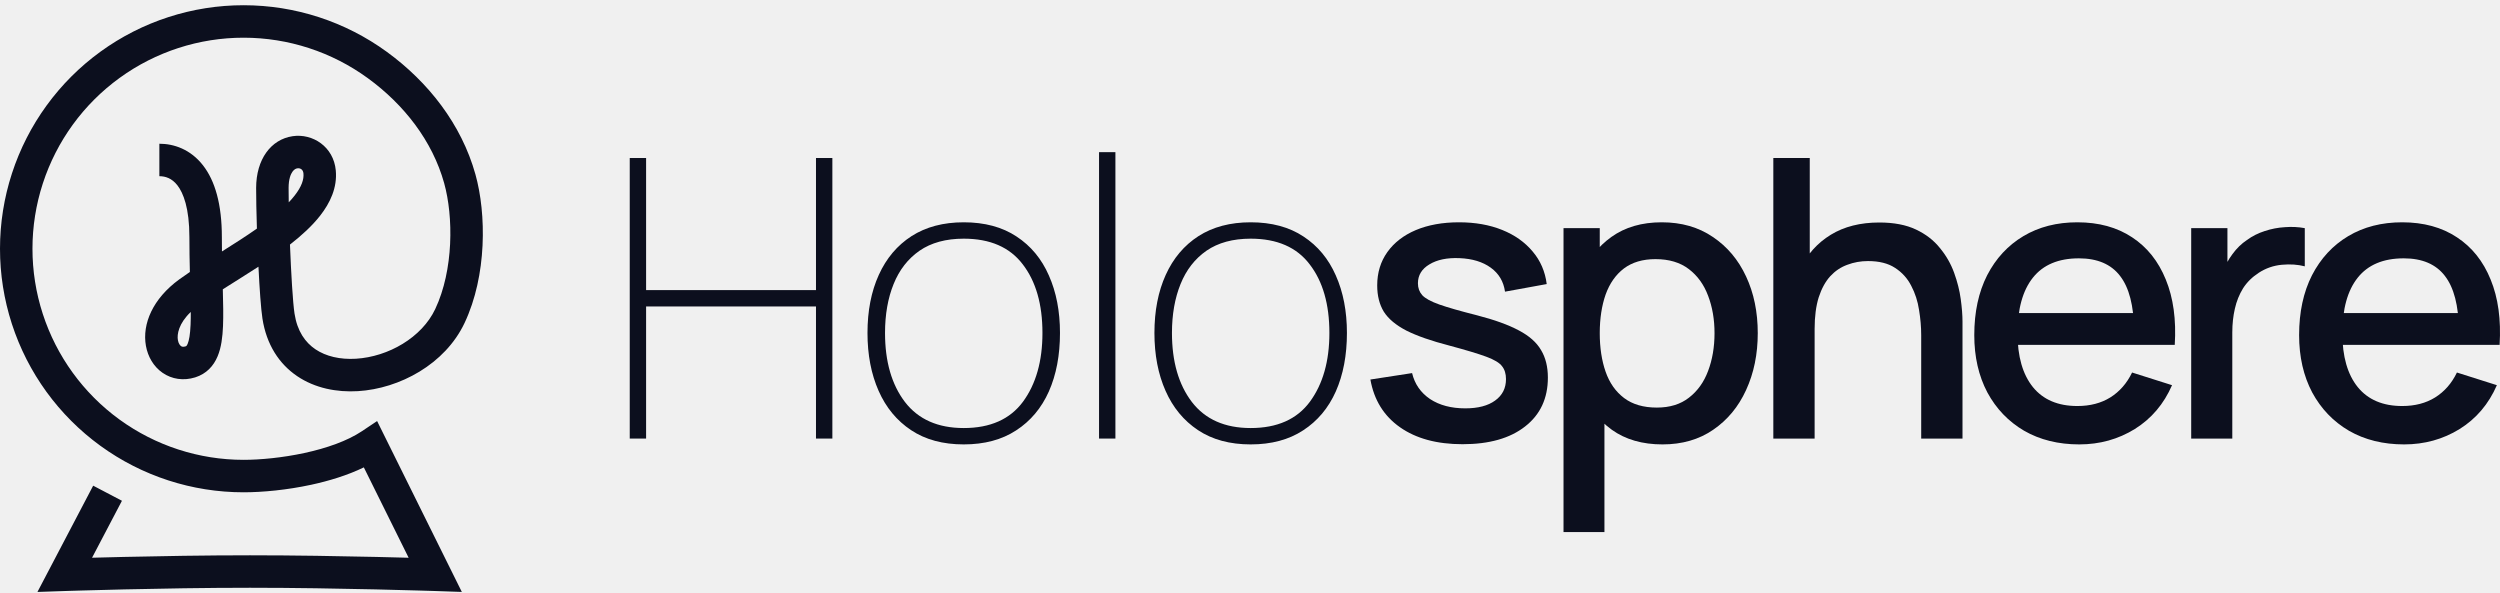
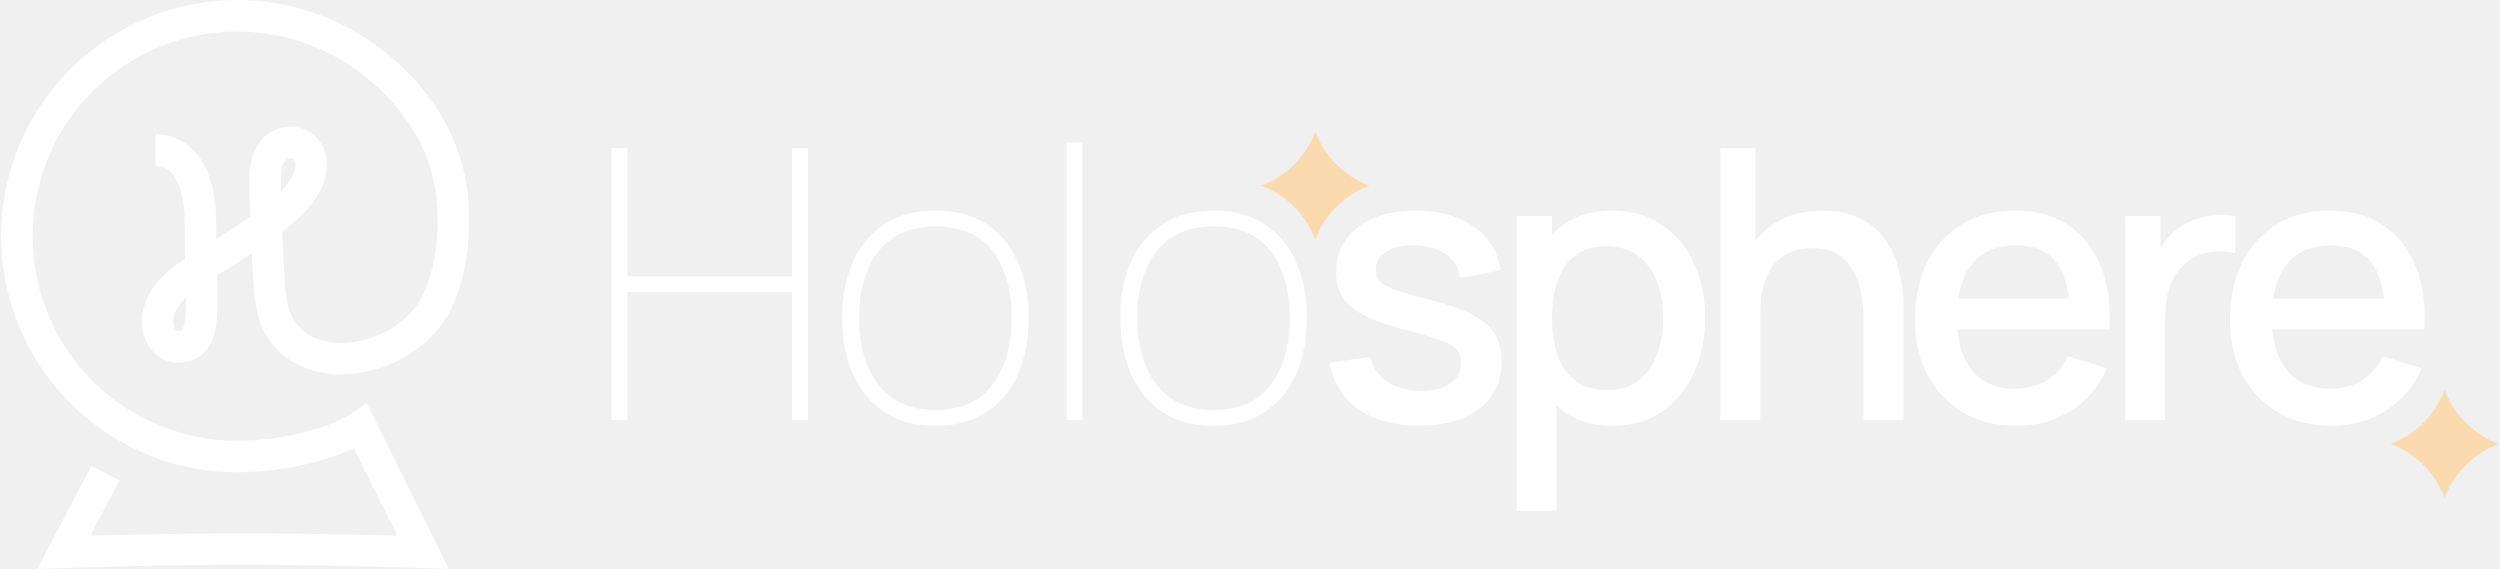
- <svg xmlns="http://www.w3.org/2000/svg" width="152" height="36" viewBox="0 0 152 36" fill="none">
-   <path fill-rule="evenodd" clip-rule="evenodd" d="M14.818 2.292C12.108 2.29 9.466 3.146 7.271 4.738C5.077 6.329 3.443 8.575 2.604 11.153C1.765 13.731 1.764 16.508 2.601 19.086C3.438 21.665 5.07 23.912 7.262 25.506C9.455 27.099 12.097 27.958 14.807 27.958C15.817 27.958 17.167 27.832 18.506 27.543C19.858 27.251 21.115 26.809 21.995 26.223L22.928 25.6L28.079 35.989L26.427 35.933L26.46 34.947C26.427 35.933 26.427 35.933 26.427 35.933L26.361 35.931C26.317 35.93 26.252 35.928 26.166 35.925C25.996 35.919 25.746 35.912 25.43 35.903C24.796 35.884 23.896 35.859 22.827 35.835C20.689 35.786 17.882 35.736 15.2 35.736C12.518 35.736 9.711 35.786 7.572 35.835C6.504 35.859 5.603 35.884 4.97 35.903C4.653 35.912 4.403 35.919 4.233 35.925C4.148 35.928 4.082 35.93 4.038 35.931L3.972 35.933C3.972 35.933 3.972 35.933 3.939 34.947L3.972 35.933L2.277 35.99L5.665 29.529L7.414 30.447L5.597 33.91C6.141 33.895 6.795 33.878 7.527 33.861C9.673 33.812 12.496 33.762 15.2 33.762C17.903 33.762 20.727 33.812 22.872 33.861C23.624 33.878 24.293 33.896 24.845 33.911L22.121 28.416C21.133 28.897 20.009 29.238 18.923 29.473C17.448 29.792 15.957 29.932 14.807 29.932C11.679 29.932 8.632 28.942 6.102 27.103C3.572 25.264 1.689 22.671 0.723 19.696C-0.242 16.721 -0.241 13.516 0.727 10.542C1.695 7.568 3.58 4.976 6.112 3.139C8.644 1.303 11.692 0.315 14.82 0.318C17.948 0.32 20.995 1.313 23.523 3.155C26.027 4.978 28.052 7.54 28.907 10.605C29.572 12.99 29.614 16.74 28.245 19.638C27.063 22.141 24.298 23.629 21.761 23.782C20.472 23.86 19.153 23.601 18.073 22.873C16.971 22.129 16.2 20.95 15.956 19.367C15.866 18.784 15.781 17.567 15.714 16.216C15.287 16.494 14.858 16.764 14.445 17.024C14.398 17.053 14.352 17.082 14.306 17.111C14.045 17.275 13.791 17.434 13.547 17.589C13.57 18.43 13.586 19.188 13.559 19.83C13.531 20.485 13.456 21.127 13.231 21.663C12.984 22.255 12.547 22.731 11.869 22.944C11.162 23.165 10.449 23.059 9.882 22.665C9.33 22.282 8.989 21.68 8.872 21.027C8.634 19.693 9.292 18.16 10.893 16.991C11.098 16.842 11.316 16.69 11.544 16.537C11.528 15.891 11.515 15.183 11.515 14.418C11.515 12.65 11.145 11.727 10.785 11.266C10.451 10.837 10.054 10.713 9.689 10.713V8.739C10.571 8.739 11.581 9.076 12.342 10.052C13.076 10.994 13.489 12.417 13.489 14.418C13.489 14.717 13.491 15.008 13.495 15.289C14.221 14.833 14.947 14.371 15.62 13.899C15.59 12.944 15.573 12.061 15.573 11.429C15.573 9.688 16.472 8.474 17.795 8.28C19.007 8.103 20.281 8.914 20.416 10.362C20.514 11.414 20.066 12.345 19.466 13.111C18.973 13.741 18.326 14.328 17.63 14.87C17.7 16.632 17.804 18.397 17.907 19.066C18.073 20.142 18.561 20.82 19.177 21.236C19.816 21.667 20.677 21.869 21.642 21.811C23.61 21.692 25.645 20.521 26.46 18.795C27.585 16.413 27.571 13.165 27.005 11.135C26.292 8.576 24.577 6.364 22.361 4.751C20.17 3.155 17.529 2.294 14.818 2.292ZM17.555 12.303C17.687 12.166 17.805 12.03 17.911 11.894C18.348 11.337 18.483 10.899 18.45 10.546C18.429 10.314 18.266 10.207 18.081 10.234C17.998 10.246 17.889 10.291 17.786 10.434C17.679 10.581 17.547 10.881 17.547 11.429C17.547 11.685 17.55 11.981 17.555 12.303ZM11.599 18.966C10.855 19.677 10.755 20.337 10.816 20.68C10.854 20.895 10.949 21.002 11.008 21.044C11.051 21.074 11.126 21.108 11.278 21.06C11.28 21.059 11.282 21.058 11.285 21.058C11.318 21.048 11.353 21.038 11.41 20.902C11.494 20.701 11.561 20.349 11.587 19.746C11.597 19.509 11.6 19.25 11.599 18.966Z" fill="#0C0F1E" />
-   <path d="M38.288 26.665V9.607H39.283V17.638H49.612V9.607H50.608V26.665H49.612V18.633H39.283V26.665H38.288Z" fill="#0C0F1E" />
-   <path d="M58.595 27.02C57.332 27.02 56.266 26.732 55.397 26.155C54.528 25.579 53.869 24.781 53.419 23.762C52.969 22.744 52.743 21.571 52.743 20.244C52.743 18.902 52.972 17.725 53.431 16.714C53.889 15.703 54.552 14.918 55.421 14.357C56.297 13.796 57.355 13.516 58.595 13.516C59.867 13.516 60.937 13.804 61.806 14.38C62.674 14.949 63.33 15.739 63.772 16.75C64.222 17.761 64.447 18.925 64.447 20.244C64.447 21.595 64.222 22.779 63.772 23.798C63.322 24.809 62.658 25.599 61.782 26.167C60.913 26.736 59.851 27.02 58.595 27.02ZM58.595 26.025C60.206 26.025 61.407 25.492 62.197 24.426C62.986 23.352 63.381 21.958 63.381 20.244C63.381 18.499 62.982 17.109 62.185 16.074C61.395 15.032 60.199 14.511 58.595 14.511C57.514 14.511 56.617 14.756 55.906 15.245C55.203 15.735 54.678 16.41 54.331 17.271C53.983 18.132 53.81 19.123 53.81 20.244C53.81 21.982 54.212 23.379 55.018 24.438C55.831 25.496 57.024 26.025 58.595 26.025Z" fill="#0C0F1E" />
-   <path d="M66.822 26.665V9.251H67.817V26.665H66.822Z" fill="#0C0F1E" />
-   <path d="M76.041 27.02C74.778 27.02 73.711 26.732 72.843 26.155C71.974 25.579 71.315 24.781 70.865 23.762C70.414 22.744 70.189 21.571 70.189 20.244C70.189 18.902 70.418 17.725 70.876 16.714C71.334 15.703 71.998 14.918 72.866 14.357C73.743 13.796 74.801 13.516 76.041 13.516C77.313 13.516 78.383 13.804 79.251 14.38C80.12 14.949 80.775 15.739 81.218 16.75C81.668 17.761 81.893 18.925 81.893 20.244C81.893 21.595 81.668 22.779 81.218 23.798C80.768 24.809 80.104 25.599 79.228 26.167C78.359 26.736 77.297 27.02 76.041 27.02ZM76.041 26.025C77.652 26.025 78.853 25.492 79.642 24.426C80.432 23.352 80.827 21.958 80.827 20.244C80.827 18.499 80.428 17.109 79.63 16.074C78.841 15.032 77.644 14.511 76.041 14.511C74.959 14.511 74.063 14.756 73.352 15.245C72.649 15.735 72.124 16.41 71.777 17.271C71.429 18.132 71.255 19.123 71.255 20.244C71.255 21.982 71.658 23.379 72.464 24.438C73.277 25.496 74.47 26.025 76.041 26.025Z" fill="#0C0F1E" />
-   <path d="M88.923 27.008C87.367 27.008 86.1 26.665 85.12 25.977C84.141 25.291 83.541 24.323 83.32 23.075L85.855 22.684C86.013 23.348 86.376 23.873 86.945 24.26C87.521 24.639 88.236 24.828 89.088 24.828C89.862 24.828 90.467 24.671 90.901 24.355C91.343 24.039 91.564 23.604 91.564 23.052C91.564 22.728 91.485 22.467 91.327 22.27C91.177 22.064 90.858 21.871 90.368 21.689C89.878 21.508 89.132 21.283 88.129 21.014C87.031 20.73 86.159 20.426 85.511 20.102C84.871 19.77 84.413 19.387 84.137 18.953C83.868 18.511 83.734 17.978 83.734 17.354C83.734 16.58 83.94 15.905 84.35 15.328C84.761 14.752 85.337 14.305 86.08 13.99C86.83 13.674 87.707 13.516 88.71 13.516C89.689 13.516 90.561 13.67 91.327 13.978C92.093 14.286 92.713 14.724 93.187 15.293C93.661 15.853 93.945 16.513 94.04 17.271L91.505 17.733C91.418 17.117 91.13 16.631 90.64 16.276C90.151 15.92 89.515 15.727 88.733 15.695C87.983 15.664 87.375 15.79 86.909 16.074C86.443 16.351 86.21 16.734 86.21 17.224C86.21 17.508 86.297 17.749 86.471 17.946C86.652 18.143 87 18.333 87.513 18.515C88.026 18.696 88.784 18.913 89.787 19.166C90.862 19.443 91.714 19.751 92.346 20.09C92.978 20.422 93.428 20.821 93.697 21.287C93.973 21.745 94.111 22.301 94.111 22.957C94.111 24.22 93.649 25.212 92.725 25.93C91.809 26.649 90.542 27.008 88.923 27.008Z" fill="#0C0F1E" />
-   <path d="M101.08 27.02C99.856 27.02 98.829 26.724 98 26.131C97.171 25.531 96.543 24.722 96.116 23.703C95.69 22.684 95.477 21.535 95.477 20.256C95.477 18.977 95.686 17.828 96.104 16.809C96.531 15.79 97.155 14.989 97.976 14.404C98.805 13.812 99.824 13.516 101.032 13.516C102.233 13.516 103.267 13.812 104.136 14.404C105.012 14.989 105.688 15.79 106.162 16.809C106.635 17.82 106.872 18.969 106.872 20.256C106.872 21.535 106.635 22.688 106.162 23.715C105.696 24.734 105.028 25.539 104.16 26.131C103.299 26.724 102.272 27.02 101.08 27.02ZM95.062 32.351V13.871H97.265V23.075H97.55V32.351H95.062ZM100.736 24.781C101.526 24.781 102.177 24.58 102.691 24.177C103.212 23.774 103.599 23.233 103.852 22.554C104.112 21.867 104.243 21.101 104.243 20.256C104.243 19.419 104.112 18.661 103.852 17.982C103.599 17.302 103.208 16.762 102.679 16.359C102.15 15.956 101.475 15.755 100.653 15.755C99.879 15.755 99.24 15.944 98.734 16.323C98.237 16.702 97.865 17.231 97.621 17.91C97.384 18.59 97.265 19.372 97.265 20.256C97.265 21.14 97.384 21.922 97.621 22.602C97.858 23.281 98.233 23.814 98.746 24.201C99.259 24.588 99.923 24.781 100.736 24.781Z" fill="#0C0F1E" />
-   <path d="M116.809 26.665V20.375C116.809 19.877 116.765 19.368 116.678 18.846C116.599 18.317 116.441 17.828 116.204 17.378C115.975 16.927 115.648 16.564 115.221 16.288C114.803 16.011 114.254 15.873 113.575 15.873C113.132 15.873 112.714 15.948 112.319 16.098C111.924 16.24 111.577 16.473 111.277 16.797C110.984 17.121 110.751 17.547 110.578 18.076C110.412 18.605 110.329 19.249 110.329 20.007L108.789 19.427C108.789 18.266 109.006 17.243 109.44 16.359C109.875 15.466 110.499 14.771 111.312 14.274C112.125 13.776 113.109 13.528 114.262 13.528C115.146 13.528 115.889 13.67 116.489 13.954C117.089 14.238 117.575 14.613 117.946 15.079C118.325 15.537 118.613 16.039 118.81 16.584C119.008 17.129 119.142 17.662 119.213 18.183C119.284 18.704 119.32 19.162 119.32 19.557V26.665H116.809ZM107.818 26.665V9.607H110.033V18.811H110.329V26.665H107.818Z" fill="#0C0F1E" />
-   <path d="M126.421 27.02C125.15 27.02 124.032 26.744 123.069 26.191C122.113 25.63 121.367 24.852 120.83 23.857C120.301 22.854 120.036 21.693 120.036 20.375C120.036 18.977 120.297 17.764 120.818 16.738C121.347 15.711 122.082 14.918 123.021 14.357C123.961 13.796 125.055 13.516 126.303 13.516C127.606 13.516 128.715 13.82 129.631 14.428C130.547 15.028 131.23 15.885 131.681 16.998C132.139 18.112 132.32 19.435 132.225 20.967H129.75V20.067C129.734 18.582 129.45 17.484 128.897 16.773C128.352 16.063 127.519 15.707 126.397 15.707C125.157 15.707 124.226 16.098 123.602 16.88C122.978 17.662 122.666 18.791 122.666 20.268C122.666 21.674 122.978 22.763 123.602 23.537C124.226 24.303 125.126 24.686 126.303 24.686C127.077 24.686 127.744 24.513 128.305 24.165C128.873 23.81 129.315 23.304 129.631 22.649L132.06 23.419C131.562 24.564 130.808 25.452 129.797 26.084C128.786 26.708 127.661 27.02 126.421 27.02ZM121.86 20.967V19.036H130.994V20.967H121.86Z" fill="#0C0F1E" />
-   <path d="M133.225 26.665V13.871H135.428V16.975L135.12 16.572C135.278 16.161 135.483 15.786 135.736 15.447C135.989 15.099 136.281 14.815 136.613 14.594C136.936 14.357 137.296 14.175 137.691 14.049C138.093 13.915 138.504 13.836 138.923 13.812C139.341 13.78 139.744 13.8 140.131 13.871V16.193C139.712 16.082 139.246 16.051 138.733 16.098C138.228 16.145 137.762 16.307 137.335 16.584C136.933 16.844 136.613 17.16 136.376 17.532C136.147 17.903 135.981 18.317 135.878 18.775C135.776 19.225 135.724 19.703 135.724 20.209V26.665H133.225Z" fill="#0C0F1E" />
-   <path d="M146.171 27.02C144.9 27.02 143.782 26.744 142.819 26.191C141.863 25.63 141.117 24.852 140.58 23.857C140.051 22.854 139.786 21.693 139.786 20.375C139.786 18.977 140.047 17.764 140.568 16.738C141.097 15.711 141.832 14.918 142.771 14.357C143.711 13.796 144.805 13.516 146.053 13.516C147.356 13.516 148.465 13.82 149.381 14.428C150.297 15.028 150.981 15.885 151.431 16.998C151.889 18.112 152.07 19.435 151.976 20.967H149.5V20.067C149.484 18.582 149.2 17.484 148.647 16.773C148.102 16.063 147.269 15.707 146.147 15.707C144.908 15.707 143.976 16.098 143.352 16.88C142.728 17.662 142.416 18.791 142.416 20.268C142.416 21.674 142.728 22.763 143.352 23.537C143.976 24.303 144.876 24.686 146.053 24.686C146.827 24.686 147.494 24.513 148.055 24.165C148.623 23.81 149.066 23.304 149.381 22.649L151.81 23.419C151.312 24.564 150.558 25.452 149.547 26.084C148.536 26.708 147.411 27.02 146.171 27.02ZM141.611 20.967V19.036H150.744V20.967H141.611Z" fill="#0C0F1E" />
+ <svg xmlns="http://www.w3.org/2000/svg" width="1718" height="391" viewBox="0 0 1718 391" fill="none">
+   <path fill-rule="evenodd" clip-rule="evenodd" d="M163.13 21.681C133.428 21.656 104.48 31.036 80.438 48.478C56.396 65.92 38.495 90.528 29.301 118.772C20.108 147.016 20.095 177.446 29.263 205.698C38.432 233.95 56.312 258.573 80.339 276.036C104.366 293.499 133.305 302.905 163.008 302.905C174.069 302.905 188.866 301.53 203.535 298.36C218.346 295.16 232.122 290.32 241.762 283.893L251.991 277.074L308.427 390.901L290.33 390.293L290.693 379.482C290.33 390.293 290.33 390.293 290.33 390.293L290.328 390.292L289.603 390.269C289.121 390.253 288.405 390.23 287.471 390.2C285.603 390.141 282.867 390.057 279.397 389.956C272.458 389.754 262.589 389.484 250.88 389.214C227.45 388.674 196.696 388.135 167.308 388.135C137.92 388.135 107.166 388.674 83.736 389.214C72.026 389.484 62.158 389.754 55.218 389.956C51.749 390.057 49.013 390.141 47.145 390.2C46.211 390.23 45.495 390.253 45.012 390.269L44.288 390.292L44.286 390.293C44.286 390.293 44.286 390.293 43.922 379.482L44.286 390.293L25.712 390.917L62.84 320.125L81.998 330.173L62.095 368.12C68.052 367.957 75.215 367.772 83.238 367.587C106.749 367.046 137.687 366.503 167.308 366.503C196.929 366.503 227.867 367.046 251.378 367.587C259.614 367.777 266.944 367.967 272.994 368.133L243.143 307.927C232.324 313.195 220.009 316.932 208.105 319.505C191.939 322.998 175.61 324.537 163.008 324.537C128.736 324.537 95.344 313.684 67.621 293.535C39.897 273.385 19.267 244.974 8.687 212.376C-1.892 179.777 -1.877 144.666 8.731 112.076C19.339 79.487 39.994 51.094 67.735 30.968C95.475 10.843 128.877 0.019 163.149 0.049C197.421 0.079 230.804 10.961 258.51 31.134C285.948 51.113 308.135 79.184 317.5 112.769C324.786 138.898 325.245 179.991 310.25 211.743C297.295 239.174 267 255.469 239.195 257.148C225.075 258.001 210.627 255.17 198.794 247.189C186.714 239.041 178.272 226.119 175.594 208.774C174.606 202.381 173.675 189.057 172.941 174.251C168.259 177.3 163.567 180.255 159.037 183.099C158.525 183.42 158.016 183.739 157.51 184.057C154.652 185.85 151.875 187.593 149.203 189.29C149.452 198.512 149.632 206.815 149.332 213.846C149.026 221.023 148.196 228.063 145.741 233.935C143.032 240.415 138.246 245.632 130.811 247.964C123.066 250.394 115.258 249.233 109.038 244.913C102.992 240.714 99.257 234.12 97.979 226.963C95.37 212.349 102.579 195.548 120.114 182.746C122.36 181.106 124.754 179.443 127.252 177.763C127.077 170.686 126.931 162.933 126.931 154.545C126.931 135.178 122.876 125.066 118.933 120.008C115.275 115.315 110.927 113.95 106.922 113.95V92.318C116.595 92.318 127.66 96.016 135.994 106.708C144.044 117.034 148.563 132.627 148.563 154.545C148.563 157.826 148.586 161.008 148.625 164.093C156.58 159.095 164.542 154.038 171.917 148.86C171.587 138.394 171.396 128.723 171.396 121.794C171.396 102.722 181.249 89.414 195.743 87.294C209.028 85.351 222.983 94.243 224.463 110.108C225.539 121.635 220.627 131.831 214.054 140.229C208.651 147.134 201.559 153.563 193.941 159.495C194.702 178.805 195.841 198.143 196.973 205.473C198.793 217.262 204.137 224.699 210.891 229.255C217.892 233.977 227.325 236.193 237.891 235.555C259.459 234.253 281.759 221.415 290.689 202.505C303.014 176.408 302.865 140.823 296.663 118.58C288.844 90.541 270.055 66.3 245.776 48.622C221.764 31.138 192.833 21.707 163.13 21.681ZM193.12 131.378C194.556 129.871 195.86 128.377 197.019 126.896C201.8 120.787 203.286 115.996 202.924 112.118C202.687 109.576 200.901 108.403 198.874 108.699C197.971 108.831 196.773 109.333 195.645 110.889C194.47 112.509 193.028 115.797 193.028 121.794C193.028 124.604 193.06 127.841 193.12 131.378ZM127.854 204.385C119.703 212.172 118.604 219.403 119.275 223.16C119.696 225.52 120.728 226.694 121.378 227.145C121.853 227.475 122.669 227.847 124.336 227.324C124.361 227.316 124.386 227.308 124.411 227.301C124.774 227.193 125.161 227.079 125.783 225.591C126.702 223.393 127.438 219.531 127.72 212.924C127.83 210.329 127.867 207.493 127.854 204.385Z" fill="white" />
+   <path d="M420.287 288.735V101.829H431.19V189.831H544.371V101.829H555.274V288.735H544.371V200.733H431.19V288.735H420.287Z" fill="white" />
+   <path d="M642.797 292.629C628.952 292.629 617.27 289.47 607.752 283.153C598.234 276.837 591.008 268.097 586.076 256.935C581.144 245.772 578.678 232.923 578.678 218.386C578.678 203.675 581.187 190.782 586.206 179.707C591.225 168.631 598.493 160.021 608.011 153.877C617.616 147.734 629.211 144.662 642.797 144.662C656.728 144.662 668.453 147.82 677.971 154.137C687.489 160.367 694.671 169.02 699.517 180.096C704.449 191.172 706.915 203.935 706.915 218.386C706.915 233.182 704.449 246.162 699.517 257.324C694.585 268.4 687.316 277.053 677.711 283.283C668.193 289.513 656.555 292.629 642.797 292.629ZM642.797 281.726C660.449 281.726 673.601 275.885 682.254 264.203C690.907 252.435 695.234 237.163 695.234 218.386C695.234 199.262 690.864 184.033 682.125 172.698C673.472 161.276 660.362 155.565 642.797 155.565C630.942 155.565 621.121 158.247 613.333 163.612C605.632 168.977 599.878 176.375 596.07 185.807C592.263 195.239 590.359 206.098 590.359 218.386C590.359 237.422 594.772 252.738 603.598 264.333C612.511 275.928 625.577 281.726 642.797 281.726Z" fill="white" />
+   <path d="M732.931 288.735V97.936H743.834V288.735H732.931Z" fill="white" />
+   <path d="M833.951 292.629C820.106 292.629 808.424 289.47 798.906 283.153C789.388 276.837 782.162 268.097 777.23 256.935C772.298 245.772 769.832 232.923 769.832 218.386C769.832 203.675 772.341 190.782 777.36 179.707C782.379 168.631 789.647 160.021 799.165 153.877C808.77 147.734 820.365 144.662 833.951 144.662C847.882 144.662 859.607 147.82 869.125 154.137C878.643 160.367 885.826 169.02 890.671 180.096C895.603 191.172 898.07 203.935 898.07 218.386C898.07 233.182 895.603 246.162 890.671 257.324C885.739 268.4 878.47 277.053 868.866 283.283C859.347 289.513 847.709 292.629 833.951 292.629ZM833.951 281.726C851.603 281.726 864.755 275.885 873.408 264.203C882.061 252.435 886.388 237.163 886.388 218.386C886.388 199.262 882.018 184.033 873.279 172.698C864.626 161.276 851.516 155.565 833.951 155.565C822.096 155.565 812.275 158.247 804.487 163.612C796.786 168.977 791.032 176.375 787.224 185.807C783.417 195.239 781.513 206.098 781.513 218.386C781.513 237.422 785.926 252.738 794.752 264.333C803.665 275.928 816.731 281.726 833.951 281.726Z" fill="white" />
+   <path d="M975.095 292.499C958.048 292.499 944.16 288.735 933.431 281.207C922.701 273.678 916.125 263.078 913.702 249.407L941.478 245.123C943.209 252.392 947.189 258.146 953.419 262.386C959.736 266.54 967.567 268.616 976.912 268.616C985.392 268.616 992.012 266.886 996.771 263.425C1001.62 259.963 1004.04 255.204 1004.04 249.147C1004.04 245.599 1003.17 242.744 1001.44 240.581C999.799 238.331 996.295 236.211 990.93 234.221C985.565 232.23 977.388 229.764 966.399 226.822C954.371 223.707 944.809 220.376 937.714 216.828C930.705 213.194 925.686 208.997 922.658 204.238C919.716 199.392 918.245 193.551 918.245 186.715C918.245 178.236 920.494 170.837 924.994 164.521C929.493 158.204 935.81 153.315 943.944 149.854C952.164 146.392 961.769 144.662 972.759 144.662C983.488 144.662 993.05 146.349 1001.44 149.724C1009.84 153.099 1016.63 157.901 1021.82 164.131C1027.01 170.275 1030.13 177.5 1031.17 185.807L1003.39 190.869C1002.44 184.12 999.28 178.798 993.915 174.904C988.55 171.01 981.585 168.89 973.018 168.544C964.798 168.198 958.135 169.583 953.03 172.698C947.924 175.726 945.372 179.923 945.372 185.288C945.372 188.403 946.324 191.042 948.227 193.205C950.218 195.369 954.025 197.445 959.649 199.435C965.274 201.426 973.581 203.805 984.57 206.574C996.338 209.603 1005.68 212.977 1012.61 216.698C1019.53 220.332 1024.46 224.702 1027.4 229.808C1030.43 234.826 1031.95 240.927 1031.95 248.109C1031.95 261.954 1026.88 272.813 1016.76 280.687C1006.72 288.562 992.834 292.499 975.095 292.499Z" fill="white" />
+   <path d="M1108.3 292.629C1094.89 292.629 1083.64 289.384 1074.55 282.894C1065.47 276.318 1058.59 267.448 1053.92 256.286C1049.24 245.123 1046.91 232.533 1046.91 218.515C1046.91 204.497 1049.2 191.907 1053.79 180.745C1058.46 169.583 1065.29 160.8 1074.29 154.396C1083.38 147.907 1094.54 144.662 1107.78 144.662C1120.93 144.662 1132.27 147.907 1141.79 154.396C1151.39 160.8 1158.79 169.583 1163.98 180.745C1169.17 191.821 1171.77 204.411 1171.77 218.515C1171.77 232.533 1169.17 245.167 1163.98 256.416C1158.88 267.578 1151.56 276.404 1142.05 282.894C1132.61 289.384 1121.37 292.629 1108.3 292.629ZM1042.36 351.036V148.556H1066.51V249.407H1069.62V351.036H1042.36ZM1104.54 268.097C1113.19 268.097 1120.33 265.891 1125.95 261.478C1131.66 257.065 1135.9 251.137 1138.67 243.696C1141.53 236.168 1142.95 227.774 1142.95 218.515C1142.95 209.343 1141.53 201.036 1138.67 193.595C1135.9 186.153 1131.62 180.226 1125.82 175.813C1120.02 171.4 1112.63 169.193 1103.63 169.193C1095.15 169.193 1088.14 171.27 1082.6 175.423C1077.15 179.577 1073.08 185.374 1070.4 192.816C1067.8 200.257 1066.51 208.824 1066.51 218.515C1066.51 228.207 1067.8 236.773 1070.4 244.215C1072.99 251.656 1077.11 257.497 1082.73 261.737C1088.35 265.977 1095.62 268.097 1104.54 268.097Z" fill="white" />
+   <path d="M1280.64 288.735V219.813C1280.64 214.362 1280.17 208.781 1279.21 203.07C1278.35 197.272 1276.62 191.907 1274.02 186.975C1271.51 182.043 1267.92 178.062 1263.25 175.034C1258.66 172.005 1252.65 170.491 1245.21 170.491C1240.36 170.491 1235.78 171.313 1231.45 172.957C1227.12 174.515 1223.32 177.067 1220.03 180.615C1216.83 184.163 1214.27 188.835 1212.37 194.633C1210.55 200.431 1209.64 207.483 1209.64 215.79L1192.77 209.43C1192.77 196.71 1195.15 185.504 1199.91 175.813C1204.67 166.035 1211.5 158.42 1220.42 152.969C1229.33 147.517 1240.1 144.792 1252.74 144.792C1262.43 144.792 1270.56 146.349 1277.14 149.464C1283.71 152.579 1289.03 156.69 1293.1 161.795C1297.26 166.814 1300.41 172.308 1302.58 178.279C1304.74 184.249 1306.21 190.09 1306.99 195.801C1307.77 201.512 1308.16 206.531 1308.16 210.857V288.735H1280.64ZM1182.13 288.735V101.829H1206.4V202.68H1209.64V288.735H1182.13Z" fill="white" />
+   <path d="M1385.97 292.629C1372.03 292.629 1359.79 289.6 1349.23 283.543C1338.76 277.399 1330.59 268.876 1324.7 257.973C1318.91 246.984 1316.01 234.264 1316.01 219.813C1316.01 204.497 1318.86 191.215 1324.57 179.966C1330.37 168.717 1338.42 160.021 1348.71 153.877C1359.01 147.734 1371 144.662 1384.67 144.662C1398.95 144.662 1411.1 147.993 1421.14 154.656C1431.18 161.232 1438.66 170.621 1443.6 182.822C1448.61 195.022 1450.6 209.516 1449.57 226.303H1422.44V216.439C1422.27 200.171 1419.15 188.143 1413.09 180.356C1407.12 172.568 1397.99 168.674 1385.71 168.674C1372.12 168.674 1361.91 172.957 1355.07 181.524C1348.24 190.09 1344.82 202.464 1344.82 218.645C1344.82 234.048 1348.24 245.989 1355.07 254.469C1361.91 262.862 1371.78 267.059 1384.67 267.059C1393.15 267.059 1400.46 265.155 1406.6 261.348C1412.83 257.454 1417.68 251.916 1421.14 244.734L1447.75 253.171C1442.3 265.718 1434.03 275.452 1422.96 282.375C1411.88 289.211 1399.55 292.629 1385.97 292.629ZM1335.99 226.303V205.146H1436.07V226.303H1335.99Z" fill="white" />
+   <path d="M1460.52 288.735V148.556H1484.66V182.562L1481.28 178.149C1483.01 173.649 1485.26 169.539 1488.03 165.818C1490.8 162.011 1494 158.896 1497.64 156.473C1501.18 153.877 1505.12 151.887 1509.45 150.503C1513.86 149.032 1518.36 148.166 1522.95 147.907C1527.53 147.561 1531.95 147.777 1536.19 148.556V173.996C1531.6 172.784 1526.49 172.438 1520.87 172.957C1515.33 173.476 1510.23 175.25 1505.55 178.279C1501.14 181.134 1497.64 184.596 1495.04 188.662C1492.53 192.729 1490.71 197.272 1489.59 202.291C1488.46 207.223 1487.9 212.458 1487.9 217.996V288.735H1460.52Z" fill="white" />
+   <path d="M1602.37 292.629C1588.44 292.629 1576.19 289.6 1565.64 283.543C1555.17 277.399 1546.99 268.876 1541.11 257.973C1535.31 246.984 1532.41 234.264 1532.41 219.813C1532.41 204.497 1535.27 191.215 1540.98 179.966C1546.77 168.717 1554.82 160.021 1565.12 153.877C1575.42 147.734 1587.4 144.662 1601.07 144.662C1615.35 144.662 1627.51 147.993 1637.54 154.656C1647.58 161.232 1655.07 170.621 1660 182.822C1665.02 195.022 1667.01 209.516 1665.97 226.303H1638.84V216.439C1638.67 200.171 1635.55 188.143 1629.5 180.356C1623.53 172.568 1614.4 168.674 1602.11 168.674C1588.52 168.674 1578.31 172.957 1571.48 181.524C1564.64 190.09 1561.22 202.464 1561.22 218.645C1561.22 234.048 1564.64 245.989 1571.48 254.469C1578.31 262.862 1588.18 267.059 1601.07 267.059C1609.55 267.059 1616.86 265.155 1623.01 261.348C1629.24 257.454 1634.08 251.916 1637.54 244.734L1664.15 253.171C1658.7 265.718 1650.44 275.452 1639.36 282.375C1628.29 289.211 1615.95 292.629 1602.37 292.629ZM1552.4 226.303V205.146H1652.47V226.303H1552.4Z" fill="white" />
+   <path d="M1679.97 267.875C1673.52 285.06 1659.96 298.62 1642.78 305.065C1659.96 311.509 1673.52 325.069 1679.97 342.255C1686.41 325.069 1699.97 311.509 1717.16 305.065C1699.97 298.62 1686.41 285.06 1679.97 267.875Z" fill="#FCDAAF" />
+   <path d="M903.893 90.484C897.463 107.629 883.935 121.158 866.789 127.588C883.935 134.017 897.463 147.546 903.893 164.691C910.323 147.546 923.851 134.017 940.997 127.588C923.851 121.158 910.323 107.629 903.893 90.484Z" fill="#FCDAAF" />
</svg>
